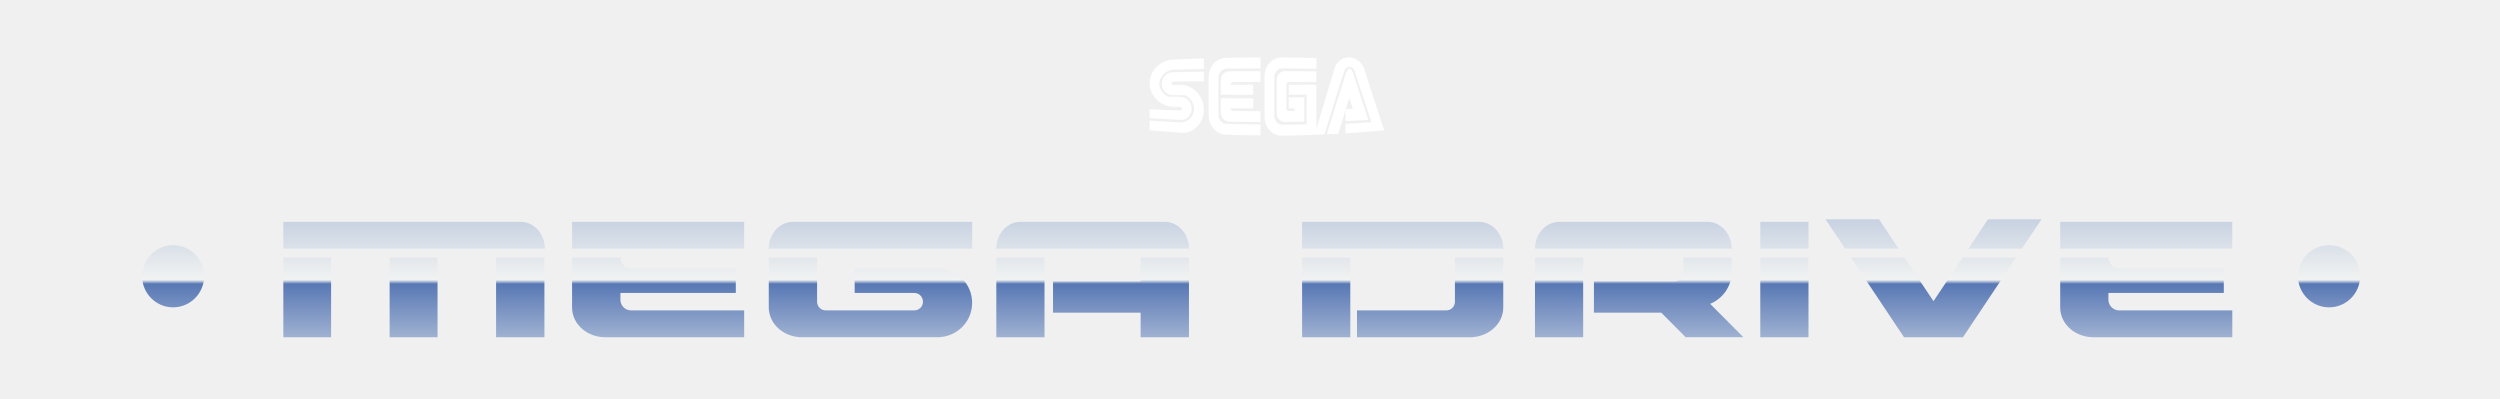
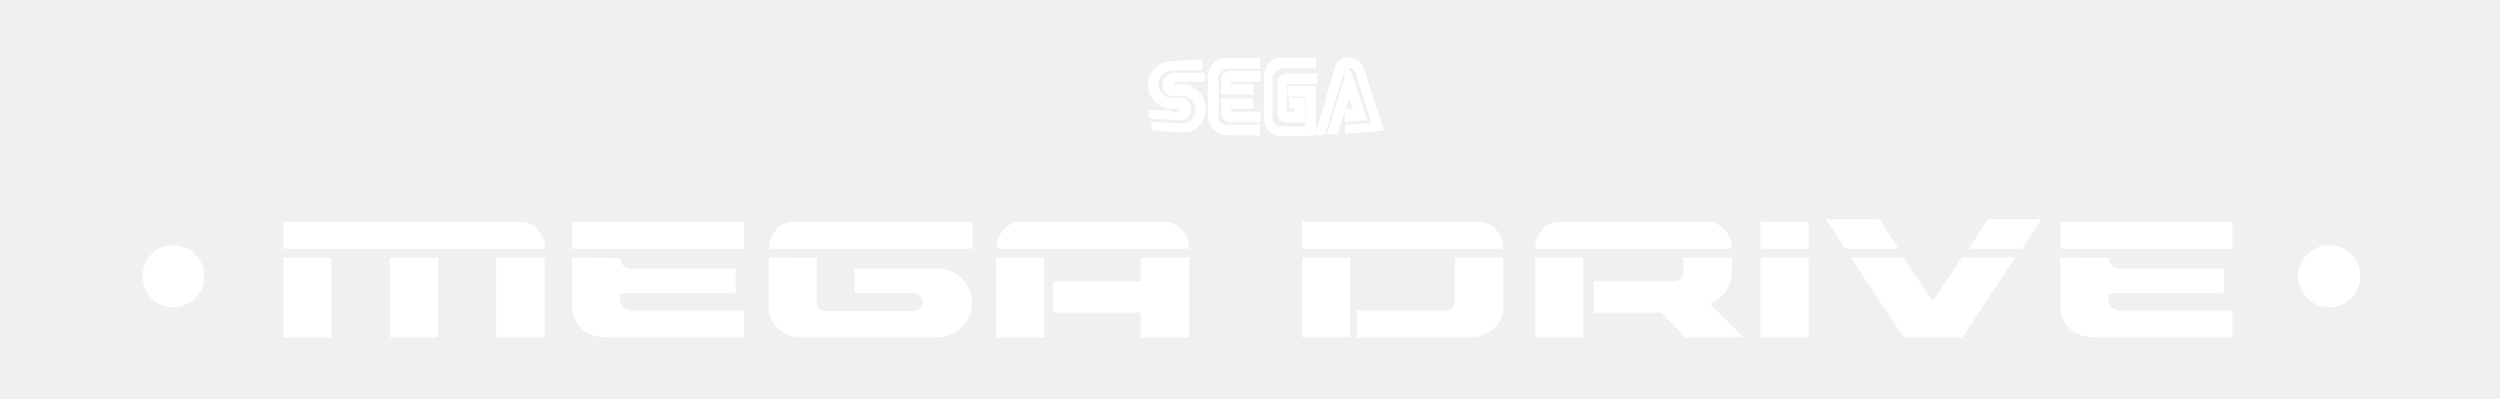
- <svg xmlns="http://www.w3.org/2000/svg" enable-background="new 0 0 566.932 90.32" height="90.32" viewBox="0 0 566.932 90.32" width="566.932">
-   <linearGradient id="a" gradientTransform="matrix(1 0 0 -1 -1.1348 -390.2554)" gradientUnits="userSpaceOnUse" x1="284.853" x2="284.853" y1="-415.7" y2="-480.576">
-     <stop offset="0" stop-color="#f1f3f2" />
-     <stop offset=".194" stop-color="#a4b5d3" />
-     <stop offset=".586" stop-color="#f1f3f2" />
-     <stop offset=".6" stop-color="#5878b5" />
-     <stop offset="1" stop-color="#f1f3f2" />
-   </linearGradient>
-   <path d="m302.592 15.683c-.369 1.215-.74 2.438-1.108 3.667-.371 1.229-.742 2.465-1.112 3.708-.372 1.242-.742 2.488-1.113 3.742-.369 1.253-.74 2.511-1.111 3.772.186-.008.367-.016.552-.021.183-.008.364-.016.55-.022.183-.009.364-.017.548-.025s.367-.017.551-.024c.372-1.212.743-2.419 1.114-3.62.372-1.199.743-2.396 1.114-3.583.371-1.188.742-2.369 1.112-3.543.371-1.174.742-2.341 1.113-3.5.04-.158.103-.308.18-.438.078-.132.173-.248.278-.343.107-.097.229-.171.354-.221.132-.049.269-.073.412-.069.146.005.284.038.414.096.129.057.252.139.356.239.107.101.204.221.281.354.078.133.138.283.18.44.313.979.629 1.953.943 2.919.313.967.628 1.927.94 2.879.313.953.629 1.899.942 2.839.313.938.629 1.869.942 2.794-.492.03-.986.063-1.479.093-.492.03-.984.061-1.479.089-.492.027-.984.056-1.479.083-.492.025-.986.052-1.479.076v.539.537.538.539c.733-.047 1.469-.097 2.2-.148.732-.051 1.468-.105 2.199-.162.732-.057 1.467-.116 2.198-.178.73-.062 1.465-.125 2.196-.19-.37-1.093-.741-2.199-1.111-3.315-.371-1.117-.74-2.245-1.111-3.386-.371-1.14-.742-2.291-1.11-3.451-.371-1.162-.743-2.333-1.114-3.517-.106-.392-.271-.757-.485-1.093-.217-.333-.479-.632-.781-.887-.301-.253-.641-.46-1.006-.609-.364-.15-.758-.24-1.166-.259-.405-.019-.797.037-1.162.158-.362.119-.7.303-1.002.539-.299.237-.563.526-.776.858-.211.329-.377.703-.485 1.106zm2.614 9.042c.063-.207.129-.415.192-.622.064-.207.13-.414.194-.62.063-.206.128-.413.192-.619.063-.206.13-.412.194-.617.066.204.136.407.203.608.067.204.136.406.202.607.068.202.136.404.204.606.066.201.135.403.202.604-.132.005-.265.009-.396.013-.133.004-.267.01-.398.014s-.266.008-.396.012-.261.01-.393.014zm-.326-7.086c-.332 1.044-.664 2.096-.996 3.151-.331 1.059-.663 2.12-.994 3.188-.332 1.067-.664 2.144-.998 3.222-.33 1.079-.662 2.163-.994 3.25.216-.012.429-.021.645-.032.214-.011.428-.021.642-.032.216-.013.431-.022.646-.036.214-.013.428-.023.643-.037.138-.446.274-.893.412-1.336.139-.444.273-.89.413-1.331.136-.441.272-.884.409-1.323.137-.44.272-.881.412-1.319v.616.616.614s0 .411 0 .616c.433-.021.862-.041 1.296-.063.431-.021.862-.043 1.293-.065.432-.022.862-.046 1.294-.069s.861-.048 1.294-.073c-.257-.774-.513-1.555-.771-2.339-.257-.783-.513-1.572-.77-2.365-.256-.794-.513-1.593-.769-2.396-.259-.804-.515-1.609-.771-2.423-.039-.135-.097-.334-.172-.557-.073-.225-.164-.471-.267-.7-.104-.229-.216-.444-.341-.604-.121-.158-.254-.26-.392-.265-.138-.004-.271.09-.395.242-.122.153-.237.362-.34.591s-.189.475-.266.697c-.068.225-.126.425-.163.562zm-14.083-2.132c.645.003 1.285.007 1.93.012.644.005 1.283.012 1.928.019.643.006 1.284.015 1.928.021.645.008 1.285.019 1.929.026 0-.201-.001-.403-.001-.606 0-.201 0-.403 0-.606s0-.404 0-.607c-.001-.203-.001-.404 0-.607-.658-.017-1.315-.031-1.975-.045-.657-.015-1.314-.025-1.976-.036-.655-.011-1.313-.021-1.973-.026-.659-.009-1.315-.015-1.976-.02-.531-.003-1.039.115-1.5.334-.463.217-.877.534-1.226.928-.351.394-.632.861-.827 1.382-.193.52-.303 1.091-.303 1.688v2.272 2.271s0 1.515 0 2.272v2.271c-.001.6.107 1.169.303 1.688.195.521.479.986.828 1.379.348.392.762.708 1.227.925.459.217.969.333 1.5.326.658-.008 1.316-.02 1.977-.03.658-.014 1.315-.028 1.976-.046.658-.019 1.314-.038 1.975-.061.657-.021 1.314-.048 1.976-.074 0-.944 0-1.89 0-2.834-.002-.944-.002-1.891-.003-2.834.001-.944 0-1.89 0-2.833s-.001-1.89-.001-2.833c-.521-.001-1.041-.002-1.563-.002-.521-.001-1.039-.002-1.562-.003-.52 0-1.039-.001-1.559-.001-.521 0-1.041-.001-1.563-.001v.564.565.565c.002.188 0 .377 0 .564.336 0 .675-.002 1.011-.003s.674-.002 1.011-.004c.336-.001.672-.002 1.008-.004s.672-.004 1.008-.006c.001.562.001 1.122.001 1.683.001.562 0 1.121 0 1.683 0 .561.001 1.121.001 1.681 0 .562.001 1.121.001 1.683-.459.013-.916.022-1.376.033-.46.01-.919.02-1.378.026s-.917.016-1.377.021c-.459.007-.918.013-1.377.018-.254.003-.495-.053-.715-.154-.222-.104-.418-.253-.582-.438-.165-.187-.302-.408-.394-.654-.094-.247-.146-.52-.146-.804 0-.724 0-1.446 0-2.168.001-.724 0-1.445 0-2.168 0-.724 0-1.446 0-2.17.001-.723.001-1.445.001-2.168 0-.283.049-.557.143-.803.092-.247.229-.469.394-.654.166-.188.36-.337.582-.44.219-.102.46-.16.715-.157zm1.471 6.592v.618.617s0 .412 0 .618 0 .412 0 .619c.106-.001.215-.002.321-.003s.214-.001.32-.003c.105-.001.215-.002.32-.003s.214-.001.318-.003c0 .053.001.104 0 .153 0 .053.001.104.001.154s0 .104 0 .152v.155c-.105.001-.213.003-.319.004-.105.001-.215.002-.32.003-.106.001-.214.002-.32.003s-.215.002-.321.003c-.076.001-.147-.017-.215-.047-.066-.029-.126-.076-.177-.131-.05-.057-.088-.122-.119-.196-.026-.073-.042-.153-.042-.239 0-.446 0-.894 0-1.34s0-.894-.001-1.34c0-.445 0-.894 0-1.34 0-.445 0-.894 0-1.34.001-.085.017-.166.042-.239.03-.073.068-.141.119-.196s.109-.102.177-.133c.065-.03.138-.049.216-.048.521.001 1.039.002 1.56.003.521 0 1.039.002 1.563.004.521.002 1.039.004 1.562.006.521.002 1.039.004 1.56.007 0-.202 0-.403 0-.605s.001-.403 0-.605c0-.203.001-.405 0-.606 0-.202 0-.404 0-.604-.597-.009-1.191-.016-1.791-.021-.597-.007-1.191-.014-1.788-.019s-1.192-.011-1.791-.015c-.597-.004-1.191-.008-1.789-.012-.254-.001-.496.057-.716.159-.22.104-.418.254-.585.439-.167.187-.301.407-.395.655-.094.245-.146.519-.146.802v1.856 1.859c-.001.619-.001 1.238 0 1.858.001.619 0 1.237 0 1.857 0 .285.053.557.146.803.094.247.228.468.395.653.168.187.366.335.586.438.221.103.463.157.717.154.367-.004.733-.009 1.104-.014.365-.006.733-.011 1.103-.018.367-.007.733-.014 1.103-.021.367-.007.735-.016 1.104-.023 0-.459 0-.917-.001-1.377 0-.459 0-.919 0-1.378s0-.918 0-1.378c-.001-.459 0-.918-.001-1.377-.291.002-.582.003-.873.005-.289.002-.582.003-.871.005-.291.003-.582.004-.873.005s-.592.006-.883.007zm-14.138-6.542c.644-.008 1.285-.017 1.929-.021.644-.007 1.284-.013 1.928-.019.643-.004 1.285-.008 1.928-.012.643-.003 1.283-.005 1.927-.006 0-.207 0-.414 0-.621s0-.412 0-.619 0-.413 0-.621c0-.207 0-.414 0-.62-.657.002-1.315.006-1.974.011-.657.005-1.315.012-1.973.021-.658.008-1.315.017-1.975.027s-1.314.022-1.975.037c-.531.011-1.039.144-1.5.369-.461.227-.875.548-1.224.938-.35.392-.632.854-.825 1.361-.195.509-.307 1.063-.306 1.646v2.184s0 1.454-.001 2.183v2.183c0 .729 0 1.455-.001 2.183 0 .583.108 1.14.304 1.649.193.514.478.979.825 1.375.349.396.765.727 1.226.958.459.232.967.372 1.5.391.658.021 1.315.042 1.976.061.658.019 1.315.032 1.976.046.656.013 1.314.023 1.975.031.658.009 1.316.015 1.975.019 0-.207 0-.414 0-.619 0-.207 0-.414 0-.62 0-.207.002-.414.002-.62 0-.207 0-.413 0-.62-.644-.002-1.285-.007-1.929-.014-.644-.006-1.287-.015-1.929-.024-.643-.009-1.285-.021-1.928-.033-.645-.014-1.287-.028-1.93-.045-.253-.007-.492-.07-.713-.18-.22-.108-.418-.263-.584-.449-.166-.188-.3-.411-.393-.655-.094-.244-.146-.512-.146-.792 0-.701 0-1.401.001-2.104 0-.701 0-1.401 0-2.104.001-.701.001-1.401.001-2.104s.001-1.4 0-2.103c0-.279.053-.546.146-.79.093-.242.228-.463.394-.647.166-.188.363-.337.583-.442.215-.107.457-.165.71-.169zm6.054 5.929c0-.189 0-.379 0-.567 0-.189 0-.379.002-.566 0-.188 0-.379 0-.567s0-.378 0-.566c-.43 0-.855 0-1.285 0s-.856.001-1.285.001c-.428 0-.855.001-1.283.001s-.855 0-1.285.001c0-.085.016-.165.042-.238.028-.073.069-.139.119-.194.05-.057.108-.102.175-.132.066-.031.141-.05.215-.051.521-.001 1.04-.002 1.561-.004.521 0 1.041-.001 1.562-.003.521 0 1.04-.001 1.562-.002.521 0 1.039-.001 1.561-.001-.001-.206-.001-.413-.001-.618.001-.207.001-.413.001-.62 0-.206 0-.412 0-.618s0-.412 0-.618c-.597.001-1.191.002-1.789.005-.597.002-1.191.006-1.79.01-.597.004-1.192.007-1.791.013-.597.004-1.192.011-1.788.017-.254.003-.494.063-.715.167-.22.104-.417.256-.583.441-.167.188-.301.404-.394.647-.094.243-.146.511-.146.79v.813.812s0 .541 0 .813v.812c.612.004 1.226.009 1.835.011.611.003 1.225.006 1.834.009.611.003 1.225.004 1.836.006.608-.007 1.218-.005 1.83-.004zm0 .826v.567.567s.002.378 0 .567c0 .188.002.378 0 .565-.429-.002-.855-.004-1.285-.008-.429-.003-.855-.008-1.283-.012s-.856-.009-1.285-.014c-.428-.005-.855-.01-1.285-.016 0 .085.016.165.042.238.028.074.069.142.119.197.049.056.108.103.175.134.066.032.141.051.215.052.521.007 1.04.014 1.561.02.521.007 1.041.012 1.563.017.52.005 1.04.009 1.563.012.52.003 1.039.005 1.561.007v.619s0 .412 0 .618 0 .412 0 .618 0 .412 0 .619c-.597-.002-1.191-.007-1.79-.012-.598-.005-1.192-.012-1.791-.02-.598-.009-1.192-.02-1.791-.028-.597-.01-1.192-.022-1.79-.037-.253-.006-.492-.068-.713-.177-.22-.108-.417-.264-.583-.45-.166-.188-.3-.408-.394-.653-.092-.245-.145-.514-.145-.793 0-.271 0-.541 0-.812s0-.541 0-.812 0-.542 0-.813 0-.542 0-.813c.612.006 1.225.012 1.835.017.611.005 1.224.009 1.834.013.612.003 1.226.008 1.835.011.609.008 1.22.011 1.832.012zm-18.86 2.658c-.385-.016-.771-.03-1.155-.045-.386-.017-.771-.032-1.153-.049-.388-.016-.771-.032-1.156-.049-.383-.017-.771-.034-1.154-.051v.503s0 .335 0 .503 0 .335 0 .503 0 .335 0 .502c.588.038 1.176.074 1.763.109.587.036 1.177.07 1.765.104s1.176.066 1.764.098 1.176.063 1.764.091c.008 0 .016.001.021.001.009 0 .016.001.022.001s.017 0 .022.002c.008 0 .016.001.023.001.33.003.646-.063.93-.188.285-.127.543-.31.758-.538.216-.229.389-.507.509-.813.12-.308.188-.646.188-1.006 0-.365-.069-.716-.194-1.036-.125-.319-.306-.609-.53-.854-.223-.244-.488-.44-.785-.579-.296-.138-.621-.216-.964-.222-.231-.003-.464-.006-.694-.01-.232-.003-.465-.007-.696-.011-.232-.003-.464-.007-.696-.01-.23-.003-.463-.007-.693-.012-.281-.114-.553-.272-.801-.467-.248-.193-.472-.421-.66-.676-.189-.255-.346-.536-.453-.836-.105-.299-.166-.617-.166-.947 0-.424.097-.831.268-1.204.171-.371.415-.709.712-.999.297-.288.646-.525 1.024-.695.38-.169.789-.271 1.207-.283.574-.019 1.146-.033 1.721-.05.574-.017 1.146-.031 1.721-.046.574-.016 1.146-.028 1.721-.041.574-.014 1.146-.025 1.722-.037 0-.199 0-.397 0-.599 0-.198 0-.398 0-.6 0-.199 0-.398 0-.599s0-.398 0-.601c-.597.02-1.193.039-1.79.062-.596.021-1.193.044-1.79.067-.597.022-1.192.048-1.79.075-.598.025-1.193.053-1.789.082-.709.033-1.383.218-1.997.514-.612.297-1.167.707-1.631 1.196-.465.489-.84 1.059-1.101 1.682-.26.622-.402 1.299-.402 2.003 0 .707.154 1.381.432 1.998.276.617.676 1.181 1.163 1.661.486.48 1.063.882 1.692 1.167.632.287 1.316.458 2.025.481 0-.002 0-.004 0-.006s0-.005 0-.007c0-.003 0-.005 0-.008 0-.001 0-.003 0-.005 0 .002.002.004.004.006s.002.004.004.008c0 .002.002.004.004.006 0 .002.002.004.002.006.137.005.271.01.41.014.135.004.271.009.407.013.138.005.273.009.41.013.136.005.272.01.409.014.049.001.098.014.141.033.043.021.084.051.116.085.033.036.062.079.079.125.02.047.029.099.029.152s-.012.104-.03.149c-.021.045-.045.087-.079.12s-.072.062-.117.079c-.043.019-.091.026-.141.024-.195-.008-.391-.015-.586-.021-.195-.009-.391-.016-.586-.022s-.391-.014-.586-.021c-.197.006-.391-.003-.587-.01zm3.035-6.497c.387-.003.771-.007 1.158-.011.387-.003.771-.006 1.157-.009.388-.003.772-.006 1.159-.009.385-.003.771-.007 1.158-.009 0-.184 0-.365 0-.548 0-.184 0-.367 0-.55s0-.366 0-.549c0-.182 0-.365 0-.548-.59.01-1.178.021-1.766.031-.591.012-1.18.022-1.768.036-.589.014-1.178.025-1.766.041-.59.016-1.178.028-1.767.044-.008 0-.016.001-.022 0-.008 0-.017 0-.023.001-.008 0-.016 0-.023 0-.006 0-.017 0-.022 0-.331.021-.646.108-.933.251-.285.143-.541.337-.756.569-.215.233-.39.507-.51.81-.119.299-.186.623-.186.966 0 .352.068.684.193.986s.308.578.53.811c.226.231.491.421.788.555.296.132.623.209.965.214.232.002.465.006.696.008.231.003.463.006.694.009s.465.006.697.008c.23.002.463.005.693.008.281.117.553.28.799.481.248.2.473.439.661.708s.345.565.45.884c.105.317.166.657.166 1.006 0 .45-.098.876-.268 1.259-.17.384-.416.723-.711 1.004-.298.278-.646.499-1.025.644-.381.145-.791.212-1.209.188-.572-.031-1.145-.063-1.717-.097-.572-.032-1.146-.066-1.718-.104-.573-.034-1.146-.071-1.718-.108-.57-.038-1.145-.076-1.716-.116v.55s0 .366 0 .549v.55s0 .365 0 .549c.595.054 1.19.105 1.784.155.596.052 1.19.101 1.787.146.595.049 1.19.095 1.785.139.597.044 1.191.087 1.789.128.707.05 1.383-.061 1.998-.3.614-.242 1.17-.616 1.635-1.096.465-.479.843-1.063 1.104-1.721.262-.658.404-1.391.405-2.162 0-.771-.155-1.511-.433-2.182-.277-.672-.676-1.274-1.164-1.78-.486-.504-1.063-.909-1.694-1.188-.632-.279-1.318-.429-2.027-.425v.008.008.007.009c-.001-.002-.003-.005-.004-.008-.001-.002-.003-.005-.004-.007-.002-.002-.004-.005-.005-.007s-.004-.006-.004-.008c-.137 0-.271.001-.409.001-.136.001-.271.001-.408.002-.136 0-.272.002-.407.002-.138.001-.272.001-.408.002-.051 0-.102-.01-.146-.028-.044-.02-.083-.046-.114-.08-.033-.033-.061-.075-.078-.121-.019-.047-.028-.096-.028-.149 0-.052.01-.102.028-.146.019-.046.045-.087.078-.122.031-.035.07-.063.114-.083.043-.021.093-.031.144-.031.195-.002.391-.005.584-.007.195-.002.392-.004.586-.006.195-.003.391-.006.586-.008.197 0 .393-.002.586-.004z" fill="#fff" />
-   <path d="m413.979 49.74 4.438 6.651h12.134l-4.438-6.651zm36.842 0-4.437 6.651h12.133l4.437-6.651zm-386.569.571v6.082h53.917 5.385c0-3.322-2.405-6.025-5.385-6.082zm65.479 0v6.082h39.027v-6.082zm50.052 0c-3.01.02-5.449 2.734-5.449 6.082h5.449 5.512 35.163v-6.082h-40.644zm51.572 0c-2.996.037-5.418 2.747-5.418 6.082h5.418 5.512 27.115 5.64c0-3.357-2.457-6.082-5.479-6.082-.057 0-.104-.002-.158 0zm63.925 0v6.082h40.2 5.416c0-3.334-2.424-6.042-5.416-6.082zm57.846 0v .031c-2.818.248-5.037 2.855-5.037 6.051h5.037 5.893 20.115 2.598 8.901 2.06c0-3.335-2.422-6.045-5.416-6.082zm46.06 0v6.082h10.931v-6.082zm68.012 0v6.082h39.028v-6.082zm-427.941 5.29c-3.891 0-7.032 3.143-7.032 7.033s3.142 7.063 7.032 7.063c3.892 0 7.033-3.174 7.033-7.063.001-3.892-3.141-7.033-7.033-7.033zm488.923 0c-3.891 0-7.063 3.143-7.063 7.033s3.174 7.063 7.063 7.063c3.891 0 7.033-3.174 7.033-7.063-.001-3.892-3.144-7.033-7.033-7.033zm-463.928 2.818v18.058h10.834v-18.058zm24.107 0v18.058h10.865v-18.058zm24.139 0v18.058h10.96v-18.058zm17.233 0v11.563c.146 3.611 3.46 6.494 7.508 6.494h31.52v-6.082h-25.659c-1.345 0-2.407-1.096-2.407-2.438v-1.521h26.167v-5.574h-23.76c-1.345 0-2.407-1.097-2.407-2.439h-1.015zm44.603 0v11.753h.031c.238 3.313 3.13 5.968 6.779 6.272v.03h32.026v-.03c4.069-.265 7.286-3.623 7.286-7.763 0-4.312-3.48-7.823-7.793-7.823-.042 0-.084-.002-.126 0h-18.722v5.574h13.525c1.096 0 1.965.9 1.965 1.996s-.869 1.964-1.965 1.964h-20.084c-1.095 0-1.964-.869-1.964-1.964v-10.01zm51.604 0v18.058h10.93v-18.058zm32.724 0v5.387h-19.862v7.097h19.862v5.574h10.961v-18.058zm36.618 0v18.058h10.93v-18.058zm34.658 0v10.012c0 1.096-.868 1.964-1.965 1.964h-20.243v6.082h26.294v-.03c3.842-.293 6.875-3.183 6.875-6.717v-11.311zm18.15 0v18.058h10.93v-18.058zm33.642 0v3.423c0 .021.003.042 0 .063-.03 1.063-.893 1.899-1.963 1.899h-2.407-15.902v7.097h15.27l5.543 5.574h13.084l-7.539-7.57c2.854-1.159 4.88-3.954 4.88-7.224v-3.264h-.729zm17.456 0v18.058h10.931v-18.058zm20.559 0 12.037 18.058h1.235 10.896 1.236l12.036-18.058h-12.133l-6.59 9.885-6.59-9.885zm47.453 0v11.563c.147 3.611 3.461 6.494 7.508 6.494h31.521v-6.082h-25.659c-1.343 0-2.439-1.096-2.439-2.438v-1.521h26.168v-5.574h-23.729c-1.343 0-2.439-1.097-2.439-2.439z" fill="url(#a)" />
+ <svg xmlns="http://www.w3.org/2000/svg" style="isolation:isolate" viewBox="0 0 566.9 90.3" width="566.9" height="90.3">
+   <defs>
+     <clipPath id="_clipPath_J1233DMNfEM4KlG4n4YAMWvPYMcyHKli">
+       <rect width="566.9" height="90.3" />
+     </clipPath>
+   </defs>
+   <g clip-path="url(#_clipPath_J1233DMNfEM4KlG4n4YAMWvPYMcyHKli)">
+     <path d=" M 302.6 15.7 C 302.2 16.9 301.9 18.1 301.5 19.4 C 301.1 20.6 300.8 21.9 300.4 23.1 C 300 24.3 299.7 25.6 299.3 26.8 C 298.9 28.1 298.6 29.3 298.2 30.6 C 298.4 30.6 298.6 30.6 298.8 30.6 C 299 30.6 299.2 30.6 299.3 30.6 C 299.5 30.6 299.7 30.6 299.8 30.6 C 299.9 30.6 300.2 30.6 300.4 30.6 C 300.8 29.4 301.1 28.2 301.5 27 C 301.9 25.8 302.2 24.6 302.6 23.4 C 303 22.2 303.3 21 303.7 19.9 C 304.1 18.7 304.4 17.6 304.8 16.4 C 304.8 16.2 304.9 16.1 305 16 C 305.1 15.9 305.2 15.8 305.3 15.7 C 305.4 15.6 305.5 15.5 305.7 15.5 C 305.8 15.5 306 15.4 306.1 15.4 C 306.2 15.4 306.4 15.4 306.5 15.5 C 306.6 15.6 306.8 15.6 306.9 15.7 C 307 15.8 307.1 15.9 307.2 16.1 C 307.3 16.2 307.3 16.4 307.4 16.5 C 307.7 17.5 308 18.5 308.3 19.4 C 308.6 20.4 308.9 21.3 309.2 22.3 C 309.5 23.3 309.8 24.2 310.1 25.1 C 310.4 26 310.7 27 311 27.9 C 310.5 27.9 310 28 309.5 28 C 309 28 308.5 28.1 308 28.1 C 307.5 28.1 307 28.2 306.5 28.2 C 306 28.2 305.5 28.3 305 28.3 L 305 28.8 L 305 29.3 L 305 29.8 L 305 30.3 C 305.7 30.3 306.5 30.2 307.2 30.2 C 307.9 30.1 308.7 30.1 309.4 30 C 310.1 29.9 310.9 29.9 311.6 29.8 C 312.3 29.7 313.1 29.7 313.8 29.6 C 313.4 28.5 313.1 27.4 312.7 26.3 C 312.3 25.2 312 24.1 311.6 22.9 C 311.2 21.8 310.9 20.6 310.5 19.4 C 310.1 18.2 309.8 17.1 309.4 15.9 C 309.3 15.5 309.1 15.1 308.9 14.8 C 308.7 14.5 308.4 14.2 308.1 13.9 C 307.8 13.6 307.5 13.4 307.1 13.3 C 306.7 13.2 306.3 13.1 305.9 13 C 305.5 13 305.1 13 304.7 13.2 C 304.3 13.3 304 13.5 303.7 13.7 C 303.4 13.9 303.1 14.2 302.9 14.6 C 302.9 14.9 302.7 15.3 302.6 15.7 L 302.6 15.7 L 302.6 15.7 Z  M 305.2 24.7 C 305.3 24.5 305.3 24.3 305.4 24.1 C 305.5 23.9 305.5 23.7 305.6 23.5 C 305.7 23.3 305.7 23.1 305.8 22.9 C 305.9 22.7 305.9 22.5 306 22.3 C 306.1 22.5 306.1 22.7 306.2 22.9 C 306.3 23.1 306.3 23.3 306.4 23.5 C 306.5 23.7 306.5 23.9 306.6 24.1 C 306.7 24.3 306.7 24.5 306.8 24.7 C 306.7 24.7 306.5 24.7 306.4 24.7 C 306.3 24.7 306.1 24.7 306 24.7 C 305.9 24.7 305.7 24.7 305.6 24.7 C 305.5 24.7 305.3 24.7 305.2 24.7 L 305.2 24.7 L 305.2 24.7 Z  M 304.9 17.6 C 304.6 18.6 304.2 19.7 303.9 20.8 C 303.6 21.9 303.2 22.9 302.9 24 C 302.6 25.1 302.2 26.1 301.9 27.2 C 301.6 28.3 301.2 29.4 300.9 30.5 C 301.1 30.5 301.3 30.5 301.5 30.5 C 301.7 30.5 301.9 30.5 302.1 30.5 C 302.3 30.5 302.5 30.5 302.7 30.5 C 302.9 30.5 303.1 30.5 303.3 30.5 C 303.4 30.1 303.6 29.6 303.7 29.2 C 303.8 28.8 304 28.3 304.1 27.9 C 304.2 27.5 304.4 27 304.5 26.6 C 304.6 26.2 304.8 25.7 304.9 25.3 L 304.9 25.9 L 304.9 26.5 L 304.9 27.1 C 304.9 27.1 304.9 27.5 304.9 27.7 C 305.3 27.7 305.8 27.7 306.2 27.6 C 306.6 27.6 307.1 27.6 307.5 27.5 C 307.9 27.5 308.4 27.5 308.8 27.4 C 309.2 27.3 309.7 27.4 310.1 27.3 C 309.8 26.5 309.6 25.7 309.3 25 C 309 24.2 308.8 23.4 308.5 22.6 C 308.2 21.8 308 21 307.7 20.2 C 307.4 19.4 307.2 18.6 306.9 17.8 C 306.9 17.7 306.8 17.5 306.7 17.2 C 306.6 17 306.5 16.7 306.4 16.5 C 306.3 16.3 306.2 16.1 306.1 15.9 C 306 15.7 305.8 15.6 305.7 15.6 C 305.6 15.6 305.4 15.7 305.3 15.8 C 305.2 16 305.1 16.2 305 16.4 C 304.9 16.6 304.8 16.9 304.7 17.1 C 305 17.3 304.9 17.5 304.9 17.6 L 304.9 17.6 L 304.9 17.6 Z  M 290.8 15.5 C 291.4 15.5 292.1 15.5 292.7 15.5 C 293.3 15.5 294 15.5 294.6 15.5 C 295.2 15.5 295.9 15.5 296.5 15.5 C 297.1 15.5 297.8 15.5 298.4 15.5 C 298.4 15.3 298.4 15.1 298.4 14.9 C 298.4 14.7 298.4 14.5 298.4 14.3 C 298.4 14.1 298.4 13.9 298.4 13.7 C 298.4 13.5 298.4 13.3 298.4 13.1 C 297.7 13.1 297.1 13.1 296.4 13.1 C 295.7 13.1 295.1 13.1 294.4 13.1 C 293.7 13.1 293.1 13.1 292.4 13.1 C 291.7 13.1 291.1 13.1 290.4 13.1 C 289.9 13.1 289.4 13.2 288.9 13.4 C 288.4 13.6 288 13.9 287.7 14.3 C 287.3 14.7 287.1 15.2 286.9 15.7 C 286.7 16.2 286.6 16.8 286.6 17.4 L 286.6 19.7 L 286.6 22 C 286.6 22 286.6 23.5 286.6 24.3 L 286.6 26.6 C 286.6 27.2 286.7 27.8 286.9 28.3 C 287.1 28.8 287.4 29.3 287.7 29.7 C 288 30.1 288.5 30.4 288.9 30.6 C 289.4 30.8 289.9 30.9 290.4 30.9 C 291.1 30.9 291.7 30.9 292.4 30.9 C 293.1 30.9 293.7 30.9 294.4 30.9 C 295.1 30.9 295.7 30.9 296.4 30.8 C 297.1 30.8 297.7 30.8 298.4 30.7 C 298.4 29.8 298.4 28.8 298.4 27.9 C 298.4 27 298.4 26 298.4 25.1 C 298.4 24.2 298.4 23.2 298.4 22.3 C 298.4 21.4 298.4 20.4 298.4 19.5 C 297.9 19.5 297.4 19.5 296.8 19.5 C 296.3 19.5 295.8 19.5 295.2 19.5 C 294.7 19.5 294.2 19.5 293.6 19.5 C 293.1 19.5 292.6 19.5 292 19.5 L 292 20.1 L 292 20.7 L 292 21.3 C 292 21.5 292 21.7 292 21.9 C 292.3 21.9 292.7 21.9 293 21.9 C 293.3 21.9 293.7 21.9 294 21.9 C 294.3 21.9 294.7 21.9 295 21.9 C 295.3 21.9 295.7 21.9 296 21.9 C 296 22.5 296 23 296 23.6 C 296 24.2 296 24.7 296 25.3 C 296 25.9 296 26.4 296 27 C 296 27.6 296 28.1 296 28.7 C 295.5 28.7 295.1 28.7 294.6 28.7 C 294.1 28.7 293.7 28.7 293.2 28.7 C 292.7 28.7 292.3 28.7 291.8 28.7 C 291.3 28.7 290.9 28.7 290.4 28.7 C 290.1 28.7 289.9 28.6 289.7 28.5 C 289.5 28.4 289.3 28.2 289.1 28.1 C 288.9 27.9 288.8 27.7 288.7 27.4 C 288.6 27.2 288.6 26.9 288.6 26.6 C 288.6 25.9 288.6 25.2 288.6 24.4 C 288.6 23.7 288.6 23 288.6 22.2 C 288.6 21.5 288.6 20.8 288.6 20 C 288.6 19.3 288.6 18.6 288.6 17.8 C 288.6 17.5 288.6 17.2 288.7 17 C 288.8 16.8 288.9 16.5 289.1 16.3 C 289.3 16.1 289.5 16 289.7 15.9 C 290.3 15.6 290.5 15.5 290.8 15.5 L 290.8 15.5 L 290.8 15.5 Z  M 292.3 22.1 L 292.3 22.7 L 292.3 23.3 C 292.3 23.3 292.3 23.7 292.3 23.9 C 292.3 24.1 292.3 24.3 292.3 24.5 C 292.4 24.5 292.5 24.5 292.6 24.5 C 292.7 24.5 292.8 24.5 292.9 24.5 C 293 24.5 293.1 24.5 293.2 24.5 C 293.3 24.5 293.4 24.5 293.5 24.5 C 293.5 24.6 293.5 24.6 293.5 24.7 C 293.5 24.8 293.5 24.8 293.5 24.9 C 293.5 25 293.5 25 293.5 25.1 L 293.5 25.3 C 293.4 25.3 293.3 25.3 293.2 25.3 C 293.1 25.3 293 25.3 292.9 25.3 C 292.8 25.3 292.7 25.3 292.6 25.3 C 292.5 25.3 292.4 25.3 292.3 25.3 C 292.2 25.3 292.2 25.3 292.1 25.3 C 292 25.3 292 25.2 291.9 25.2 C 291.9 25.1 291.8 25.1 291.8 25 C 291.8 24.9 291.8 24.8 291.8 24.8 C 291.8 24.4 291.8 23.9 291.8 23.5 C 291.8 23.1 291.8 22.6 291.8 22.2 C 291.8 21.8 291.8 21.3 291.8 20.9 C 291.8 20.5 291.8 20 291.8 19.6 C 291.8 19.5 291.8 19.4 291.8 19.4 C 291.8 19.3 291.9 19.3 291.9 19.2 C 291.9 19.1 292 19.1 292.1 19.1 C 292.2 19.1 292.2 19.1 292.3 19.1 C 292.8 19.1 293.3 19.1 293.9 19.1 C 294.4 19.1 294.9 19.1 295.5 19.1 C 296 19.1 296.5 19.1 297.1 19.1 C 297.6 19.1 298.1 19.1 298.7 19.1 C 298.7 18.9 298.7 18.7 298.7 18.5 C 298.7 18.3 298.7 18.1 298.7 17.9 C 298.7 17.7 298.7 17.5 298.7 17.3 C 298.7 17.1 298.7 16.9 298.7 16.7 C 298.1 16.7 297.5 16.7 296.9 16.7 C 296.3 16.7 295.7 16.7 295.1 16.7 C 294.5 16.7 293.9 16.7 293.3 16.7 C 292.7 16.7 292.1 16.7 291.5 16.7 C 291.2 16.7 291 16.8 290.8 16.9 C 290.6 17 290.4 17.2 290.2 17.3 C 290 17.5 289.9 17.7 289.8 18 C 289.7 18.2 289.7 18.5 289.7 18.8 L 289.7 20 L 289.7 21.9 C 289.7 22.5 289.7 23.1 289.7 23.8 C 289.7 24.4 289.7 25 289.7 25.7 C 289.7 26 289.8 26.3 289.8 26.5 C 289.9 26.7 290 27 290.2 27.2 C 290.4 27.4 290.6 27.5 290.8 27.6 C 291 27.7 291.3 27.8 291.5 27.8 C 291.9 27.8 292.2 27.8 292.6 27.8 C 293 27.8 293.3 27.8 293.7 27.8 C 294.1 27.8 294.4 27.8 294.8 27.8 C 295.2 27.8 295.5 27.8 295.9 27.8 C 295.9 27.3 295.9 26.9 295.9 26.4 C 295.9 25.9 295.9 25.5 295.9 25 C 295.9 24.5 295.9 24.1 295.9 23.6 C 295.9 23.1 295.9 22.7 295.9 22.2 C 295.6 22.2 295.3 22.2 295 22.2 C 294.7 22.2 294.4 22.2 294.1 22.2 C 293.8 22.2 293.5 22.2 293.2 22.2 C 292.9 22.2 292.6 22.1 292.3 22.1 L 292.3 22.1 L 292.3 22.1 Z  M 278.1 15.6 C 278.7 15.6 279.4 15.6 280 15.6 C 280.6 15.6 281.3 15.6 281.9 15.6 C 282.5 15.6 283.2 15.6 283.8 15.6 C 284.4 15.6 285.1 15.6 285.7 15.6 C 285.7 15.4 285.7 15.2 285.7 15 C 285.7 14.8 285.7 14.6 285.7 14.4 C 285.7 14.2 285.7 14 285.7 13.8 C 285.7 13.6 285.7 13.4 285.7 13.2 C 285 13.2 284.4 13.2 283.7 13.2 C 283 13.2 282.4 13.2 281.7 13.2 C 281 13.2 280.4 13.2 279.7 13.2 C 279 13.2 278.4 13.2 277.7 13.2 C 277.2 13.2 276.7 13.3 276.2 13.6 C 275.7 13.8 275.3 14.1 275 14.5 C 274.6 14.9 274.4 15.4 274.2 15.9 C 274 16.4 273.9 17 273.9 17.5 L 273.9 19.7 C 273.9 19.7 273.9 21.2 273.9 21.9 L 273.9 24 C 273.9 24.7 273.9 25.5 273.9 26.2 C 273.9 26.8 274 27.3 274.2 27.8 C 274.4 28.3 274.7 28.8 275 29.2 C 275.3 29.6 275.8 29.9 276.2 30.2 C 276.7 30.4 277.2 30.6 277.7 30.6 C 278.4 30.6 279 30.6 279.7 30.7 C 280.4 30.7 281 30.7 281.7 30.7 C 282.4 30.7 283 30.7 283.7 30.7 C 284.4 30.7 285 30.7 285.7 30.7 C 285.7 30.5 285.7 30.3 285.7 30.1 C 285.7 29.9 285.7 29.7 285.7 29.5 C 285.7 29.3 285.7 29.1 285.7 28.9 C 285.7 28.7 285.7 28.5 285.7 28.3 C 285.1 28.3 284.4 28.3 283.8 28.3 C 283.2 28.3 282.5 28.3 281.9 28.3 C 281.3 28.3 280.6 28.3 280 28.3 C 279.4 28.3 278.7 28.3 278.1 28.3 C 277.8 28.3 277.6 28.2 277.4 28.1 C 277.2 28 277 27.8 276.8 27.7 C 276.6 27.5 276.5 27.3 276.4 27 C 276.3 26.8 276.3 26.5 276.3 26.2 C 276.3 25.5 276.3 24.8 276.3 24.1 C 276.3 23.4 276.3 22.7 276.3 22 C 276.3 21.3 276.3 20.6 276.3 19.9 C 276.3 19.2 276.3 18.5 276.3 17.8 C 276.3 17.5 276.4 17.3 276.4 17 C 276.5 16.8 276.6 16.5 276.8 16.4 C 277 16.2 277.2 16.1 277.4 16 C 277.6 15.6 277.9 15.6 278.1 15.6 L 278.1 15.6 L 278.1 15.6 Z  M 284.2 21.5 C 284.2 21.3 284.2 21.1 284.2 20.9 C 284.2 20.7 284.2 20.5 284.2 20.3 C 284.2 20.1 284.2 19.9 284.2 19.7 C 284.2 19.5 284.2 19.3 284.2 19.1 C 283.8 19.1 283.3 19.1 282.9 19.1 C 282.5 19.1 282 19.1 281.6 19.1 C 281.2 19.1 280.7 19.1 280.3 19.1 C 279.9 19.1 279.4 19.1 279 19.1 C 279 19 279 18.9 279 18.9 C 279 18.8 279.1 18.8 279.1 18.7 C 279.1 18.6 279.2 18.6 279.3 18.6 C 279.4 18.6 279.4 18.6 279.5 18.5 C 280 18.5 280.5 18.5 281.1 18.5 C 281.6 18.5 282.1 18.5 282.7 18.5 C 283.2 18.5 283.7 18.5 284.3 18.5 C 284.8 18.5 285.3 18.5 285.9 18.5 C 285.9 18.3 285.9 18.1 285.9 17.9 C 285.9 17.7 285.9 17.5 285.9 17.3 C 285.9 17.1 285.9 16.9 285.9 16.7 C 285.9 16.5 285.9 16.3 285.9 16.1 C 285.3 16.1 284.7 16.1 284.1 16.1 C 283.5 16.1 282.9 16.1 282.3 16.1 C 281.7 16.1 281.1 16.1 280.5 16.1 C 279.9 16.1 279.3 16.1 278.7 16.1 C 278.4 16.1 278.2 16.2 278 16.3 C 277.8 16.4 277.6 16.6 277.4 16.7 C 277.2 16.9 277.1 17.1 277 17.3 C 276.9 17.5 276.9 17.8 276.9 18.1 L 276.9 19 L 276.9 19.8 C 276.9 19.8 276.9 20.3 276.9 20.6 L 276.9 21.4 C 277.5 21.4 278.1 21.4 278.7 21.4 C 279.3 21.4 279.9 21.4 280.5 21.4 C 281.1 21.4 281.7 21.4 282.3 21.4 C 283 21.5 283.6 21.5 284.2 21.5 Z  M 284.2 22.3 L 284.2 22.9 L 284.2 23.5 C 284.2 23.5 284.2 23.9 284.2 24.1 C 284.2 24.3 284.2 24.5 284.2 24.7 C 283.8 24.7 283.3 24.7 282.9 24.7 C 282.5 24.7 282 24.7 281.6 24.7 C 281.2 24.7 280.7 24.7 280.3 24.7 C 279.9 24.7 279.4 24.7 279 24.7 C 279 24.8 279 24.9 279 24.9 C 279 25 279.1 25 279.1 25.1 C 279.1 25.2 279.2 25.2 279.3 25.2 C 279.4 25.2 279.4 25.3 279.5 25.3 C 280 25.3 280.5 25.3 281.1 25.3 C 281.6 25.3 282.1 25.3 282.7 25.3 C 283.2 25.3 283.7 25.3 284.3 25.3 C 284.8 25.3 285.3 25.3 285.9 25.3 L 285.9 25.9 C 285.9 25.9 285.9 26.3 285.9 26.5 C 285.9 26.7 285.9 26.9 285.9 27.1 C 285.9 27.3 285.9 27.5 285.9 27.7 C 285.3 27.7 284.7 27.7 284.1 27.7 C 283.5 27.7 282.9 27.7 282.3 27.7 C 281.7 27.7 281.1 27.7 280.5 27.7 C 279.9 27.7 279.3 27.7 278.7 27.7 C 278.4 27.7 278.2 27.6 278 27.5 C 277.8 27.4 277.6 27.2 277.4 27 C 277.2 26.8 277.1 26.6 277 26.3 C 276.9 26.1 276.9 25.8 276.9 25.5 C 276.9 25.2 276.9 25 276.9 24.7 C 276.9 24.4 276.9 24.2 276.9 23.9 C 276.9 23.6 276.9 23.4 276.9 23.1 C 276.9 22.8 276.9 22.6 276.9 22.3 C 277.5 22.3 278.1 22.3 278.7 22.3 C 279.3 22.3 279.9 22.3 280.5 22.3 C 281.1 22.3 281.7 22.3 282.3 22.3 C 283 22.3 283.6 22.3 284.2 22.3 L 284.2 22.3 L 284.2 22.3 Z  M 265.3 25 C 264.9 25 264.5 25 264.1 25 C 263.7 25 263.3 25 262.9 25 C 262.5 25 262.1 25 261.7 25 C 261.3 25 260.9 25 260.5 24.9 L 260.5 25.4 C 260.5 25.4 260.5 25.7 260.5 25.9 C 260.5 26.1 260.5 26.2 260.5 26.4 C 260.5 26.6 260.5 26.7 260.5 26.9 C 261.1 26.9 261.7 27 262.3 27 C 262.9 27 263.5 27.1 264.1 27.1 C 264.7 27.1 265.3 27.2 265.9 27.2 C 266.5 27.2 267.1 27.3 267.7 27.3 L 267.7 27.3 L 267.7 27.3 L 267.7 27.3 L 267.7 27.3 C 268 27.3 268.3 27.2 268.6 27.1 C 268.9 27 269.1 26.8 269.4 26.6 C 269.6 26.4 269.8 26.1 269.9 25.8 C 270 25.5 270.1 25.2 270.1 24.8 C 270.1 24.4 270 24.1 269.9 23.8 C 269.8 23.5 269.6 23.2 269.4 22.9 C 269.2 22.7 268.9 22.5 268.6 22.3 C 268.3 22.2 268 22.1 267.6 22.1 C 267.4 22.1 267.1 22.1 266.9 22.1 C 266.7 22.1 266.4 22.1 266.2 22.1 C 266 22.1 265.7 22.1 265.5 22.1 C 265.3 22.1 265 22.1 264.8 22.1 C 264.5 22 264.2 21.8 264 21.6 C 263.8 21.4 263.5 21.2 263.3 20.9 C 263.1 20.6 263 20.4 262.8 20.1 C 262.7 19.8 262.6 19.5 262.6 19.2 C 262.6 18.8 262.7 18.4 262.9 18 C 263.1 17.6 263.3 17.3 263.6 17 C 263.9 16.7 264.2 16.5 264.6 16.3 C 265 16.1 265.4 16 265.8 16 C 266.4 16 266.9 16 267.5 15.9 C 268.1 15.9 268.6 15.9 269.2 15.9 C 269.8 15.9 270.3 15.9 270.9 15.9 C 271.5 15.9 272 15.9 272.6 15.9 C 272.6 15.7 272.6 15.5 272.6 15.3 C 272.6 15.1 272.6 14.9 272.6 14.7 C 272.6 14.5 272.6 14.3 272.6 14.1 C 272.6 13.9 272.6 13.7 272.6 13.5 C 272 13.5 271.4 13.5 270.8 13.6 C 270.2 13.6 269.6 13.6 269 13.7 C 268.4 13.7 267.8 13.7 267.2 13.8 C 266.6 13.8 266 13.9 265.4 13.9 C 264.7 13.9 264 14.1 263.4 14.4 C 262.8 14.7 262.2 15.1 261.8 15.6 C 261.3 16.1 261 16.7 260.7 17.3 C 260.4 17.9 260.3 18.6 260.3 19.3 C 260.3 20 260.5 20.7 260.7 21.3 C 261 21.9 261.4 22.5 261.9 23 C 262.4 23.5 263 23.9 263.6 24.2 C 264.2 24.5 264.9 24.7 265.6 24.7 L 265.6 24.7 L 265.6 24.7 L 265.6 24.7 L 265.6 24.7 L 265.6 24.7 L 265.6 24.7 L 265.6 24.7 L 265.6 24.7 C 265.7 24.7 265.9 24.7 266 24.7 C 266.1 24.7 266.3 24.7 266.4 24.7 C 266.5 24.7 266.7 24.7 266.8 24.7 C 266.9 24.7 267.1 24.7 267.2 24.7 L 267.3 24.7 L 267.4 24.8 L 267.5 24.9 C 267.5 24.9 267.5 25 267.5 25.1 C 267.5 25.2 267.5 25.2 267.5 25.2 C 267.5 25.2 267.5 25.3 267.4 25.3 C 267.3 25.3 267.3 25.4 267.3 25.4 L 267.2 25.4 C 267 25.4 266.8 25.4 266.6 25.4 C 266.4 25.4 266.2 25.4 266 25.4 C 265.8 25.4 265.6 25.4 265.4 25.4 C 265.7 25 265.5 25 265.3 25 L 265.3 25 L 265.3 25 Z  M 268.4 18.5 C 268.8 18.5 269.2 18.5 269.6 18.5 C 270 18.5 270.4 18.5 270.8 18.5 C 271.2 18.5 271.6 18.5 272 18.5 C 272.4 18.5 272.8 18.5 273.2 18.5 C 273.2 18.3 273.2 18.1 273.2 18 C 273.2 17.8 273.2 17.6 273.2 17.5 C 273.2 17.4 273.2 17.1 273.2 17 C 273.2 16.8 273.2 16.6 273.2 16.5 C 272.6 16.5 272 16.5 271.4 16.5 C 270.8 16.5 270.2 16.5 269.6 16.5 C 269 16.5 268.4 16.5 267.8 16.5 C 267.2 16.5 266.6 16.5 266 16.5 L 266 16.5 L 266 16.5 L 266 16.5 L 266 16.5 C 265.7 16.5 265.4 16.6 265.1 16.8 C 264.8 16.9 264.6 17.1 264.3 17.4 C 264.1 17.6 263.9 17.9 263.8 18.2 C 263.7 18.5 263.6 18.8 263.6 19.2 C 263.6 19.6 263.7 19.9 263.8 20.2 C 263.9 20.5 264.1 20.8 264.3 21 C 264.5 21.2 264.8 21.4 265.1 21.6 C 265.4 21.7 265.7 21.8 266.1 21.8 C 266.3 21.8 266.6 21.8 266.8 21.8 C 267 21.8 267.3 21.8 267.5 21.8 C 267.7 21.8 268 21.8 268.2 21.8 C 268.4 21.8 268.7 21.8 268.9 21.8 C 269.2 21.9 269.5 22.1 269.7 22.3 C 269.9 22.5 270.2 22.7 270.4 23 C 270.6 23.3 270.7 23.6 270.9 23.9 C 271 24.2 271.1 24.6 271.1 24.9 C 271.1 25.4 271 25.8 270.8 26.2 C 270.6 26.6 270.4 26.9 270.1 27.2 C 269.8 27.5 269.5 27.7 269.1 27.8 C 268.7 27.9 268.3 28 267.9 28 C 267.3 28 266.8 27.9 266.2 27.9 C 265.6 27.9 265.1 27.8 264.5 27.8 C 263.9 27.8 263.4 27.7 262.8 27.7 C 262.2 27.7 261.7 27.6 261.1 27.6 L 261.1 28.1 C 261.1 28.1 261.1 28.5 261.1 28.6 L 261.1 29 C 261.1 29 261.1 29.4 261.1 29.5 C 261.7 29.6 262.3 29.6 262.9 29.7 C 263.5 29.8 264.1 29.8 264.7 29.8 C 265.3 29.8 265.9 29.9 266.5 29.9 C 267.1 29.9 267.7 30 268.3 30 C 269 30 269.7 29.9 270.3 29.7 C 270.9 29.5 271.5 29.1 271.9 28.6 C 272.4 28.1 272.7 27.5 273 26.9 C 273.3 26.2 273.4 25.5 273.4 24.7 C 273.4 23.9 273.2 23.2 273 22.5 C 272.7 21.8 272.3 21.2 271.8 20.7 C 271.3 20.2 270.7 19.8 270.1 19.5 C 269.5 19.2 268.8 19.1 268.1 19.1 L 268.1 19.1 L 268.1 19.1 L 268.1 19.1 L 268.1 19.1 L 268.1 19.1 L 268.1 19.1 L 268.1 19.1 L 268.1 19.1 C 268 19.1 267.8 19.1 267.7 19.1 C 267.6 19.1 267.4 19.1 267.3 19.1 C 267.2 19.1 267 19.1 266.9 19.1 C 266.8 19.1 266.6 19.1 266.5 19.1 C 266.4 19.1 266.4 19.1 266.4 19.1 C 266.4 19.1 266.3 19.1 266.3 19 L 266.2 18.9 L 266.2 18.8 C 266.2 18.7 266.2 18.7 266.2 18.7 C 266.2 18.7 266.2 18.6 266.3 18.6 L 266.4 18.5 L 266.5 18.5 C 266.7 18.5 266.9 18.5 267.1 18.5 C 267.3 18.5 267.5 18.5 267.7 18.5 C 267.9 18.5 268.1 18.5 268.4 18.5 C 268 18.5 268.2 18.5 268.4 18.5 L 268.4 18.5 L 268.4 18.5 Z " fill="rgb(255,255,255)" />
+     <path d=" M 414 49.7 L 418.4 56.4 L 430.5 56.4 L 426.1 49.7 L 414 49.7 L 414 49.7 Z  M 450.8 49.7 L 446.4 56.4 L 458.5 56.4 L 462.9 49.7 L 450.8 49.7 L 450.8 49.7 Z  M 64.3 50.3 L 64.3 56.4 L 118.2 56.4 L 123.6 56.4 C 123.6 53.1 121.2 50.4 118.2 50.3 L 64.3 50.3 L 64.3 50.3 Z  M 129.7 50.3 L 129.7 56.4 L 168.7 56.4 L 168.7 50.3 L 129.7 50.3 L 129.7 50.3 Z  M 179.8 50.3 C 176.8 50.3 174.4 53 174.4 56.4 L 179.8 56.4 L 185.3 56.4 L 220.5 56.4 L 220.5 50.3 L 179.8 50.3 L 179.8 50.3 L 179.8 50.3 Z  M 231.4 50.3 C 228.4 50.3 226 53 226 56.4 L 231.4 56.4 L 236.9 56.4 L 264 56.4 L 269.6 56.4 C 269.6 53 267.1 50.3 264.1 50.3 C 264 50.3 264 50.3 263.9 50.3 L 231.4 50.3 L 231.4 50.3 Z  M 295.3 50.3 L 295.3 56.4 L 335.5 56.4 L 340.9 56.4 C 340.9 53.1 338.5 50.4 335.5 50.3 L 295.3 50.3 L 295.3 50.3 Z  M 353.1 50.3 L 353.1 50.3 C 350.3 50.6 348.1 53.2 348.1 56.4 L 353.1 56.4 L 359 56.4 L 379.1 56.4 L 381.7 56.4 L 390.6 56.4 L 392.7 56.4 C 392.7 53.1 390.3 50.4 387.3 50.3 L 353.1 50.3 L 353.1 50.3 Z  M 399.2 50.3 L 399.2 56.4 L 410.1 56.4 L 410.1 50.3 L 399.2 50.3 L 399.2 50.3 Z  M 467.2 50.3 L 467.2 56.4 L 506.2 56.4 L 506.2 50.3 L 467.2 50.3 L 467.2 50.3 Z  M 39.3 55.6 C 35.4 55.6 32.3 58.7 32.3 62.6 C 32.3 66.5 35.4 69.7 39.3 69.7 C 43.2 69.7 46.3 66.5 46.3 62.6 C 46.3 58.7 43.1 55.6 39.3 55.6 Z  M 528.2 55.6 C 524.3 55.6 521.1 58.7 521.1 62.6 C 521.1 66.5 524.3 69.7 528.2 69.7 C 532.1 69.7 535.2 66.5 535.2 62.6 C 535.2 58.7 532.1 55.6 528.2 55.6 Z  M 64.3 58.4 L 64.3 76.5 L 75.1 76.5 L 75.1 58.4 L 64.3 58.4 L 64.3 58.4 Z  M 88.4 58.4 L 88.4 76.5 L 99.3 76.5 L 99.3 58.4 L 88.4 58.4 L 88.4 58.4 Z  M 112.5 58.4 L 112.5 76.5 L 123.5 76.5 L 123.5 58.4 L 112.5 58.4 L 112.5 58.4 Z  M 129.7 58.4 L 129.7 70 C 129.8 73.6 133.2 76.5 137.2 76.5 L 168.7 76.5 L 168.7 70.4 L 143 70.4 C 141.7 70.4 140.6 69.3 140.6 68 L 140.6 66.5 L 166.8 66.5 L 166.8 60.9 L 143 60.9 C 141.7 60.9 140.6 59.8 140.6 58.5 L 139.6 58.5 L 129.7 58.4 L 129.7 58.4 Z  M 174.3 58.4 L 174.3 70.2 L 174.3 70.2 C 174.5 73.5 177.4 76.2 181.1 76.5 L 181.1 76.5 L 213.1 76.5 L 213.1 76.5 C 217.2 76.2 220.4 72.9 220.4 68.7 C 220.4 64.4 216.9 60.9 212.6 60.9 L 212.5 60.9 L 193.8 60.9 L 193.8 66.5 L 207.3 66.5 C 208.4 66.5 209.3 67.4 209.3 68.5 C 209.3 69.6 208.4 70.5 207.3 70.5 L 187.2 70.5 C 186.1 70.5 185.2 69.6 185.2 68.5 L 185.2 58.5 L 174.3 58.4 L 174.3 58.4 Z  M 225.9 58.4 L 225.9 76.5 L 236.8 76.5 L 236.8 58.4 L 225.9 58.4 L 225.9 58.4 Z  M 258.7 58.4 L 258.7 63.8 L 238.8 63.8 L 238.8 70.9 L 258.7 70.9 L 258.7 76.5 L 269.7 76.5 L 269.7 58.4 L 258.7 58.4 L 258.7 58.4 Z  M 295.3 58.4 L 295.3 76.5 L 306.2 76.5 L 306.2 58.4 L 295.3 58.4 L 295.3 58.4 Z  M 329.9 58.4 L 329.9 68.4 C 329.9 69.5 329 70.4 327.9 70.4 L 307.7 70.4 L 307.7 76.5 L 334 76.5 L 334 76.5 C 337.8 76.2 340.9 73.3 340.9 69.8 L 340.9 58.4 L 329.9 58.4 L 329.9 58.4 Z  M 348.1 58.4 L 348.1 76.5 L 359 76.5 L 359 58.4 L 348.1 58.4 L 348.1 58.4 Z  M 381.7 58.4 L 381.7 61.8 C 381.7 61.8 381.7 61.8 381.7 61.9 C 381.7 63 380.8 63.8 379.7 63.8 L 377.3 63.8 L 361.4 63.8 L 361.4 70.9 L 376.7 70.9 L 382.2 76.5 L 395.3 76.5 L 387.8 68.9 C 390.7 67.7 392.7 64.9 392.7 61.7 L 392.7 58.4 L 392 58.4 L 381.7 58.4 L 381.7 58.4 Z  M 399.2 58.4 L 399.2 76.5 L 410.1 76.5 L 410.1 58.4 L 399.2 58.4 L 399.2 58.4 Z  M 419.7 58.4 L 431.7 76.5 L 432.9 76.5 L 443.8 76.5 L 445 76.5 L 457 58.4 L 444.9 58.4 L 438.3 68.3 L 431.7 58.4 L 419.7 58.4 L 419.7 58.4 Z  M 467.2 58.4 L 467.2 70 C 467.3 73.6 470.7 76.5 474.7 76.5 L 506.2 76.5 L 506.2 70.4 L 480.5 70.4 C 479.2 70.4 478.1 69.3 478.1 68 L 478.1 66.5 L 504.3 66.5 L 504.3 60.9 L 480.6 60.9 C 479.3 60.9 478.2 59.8 478.2 58.5 L 467.2 58.4 L 467.2 58.4 Z " fill="rgb(255,255,255)" />
+   </g>
</svg>
